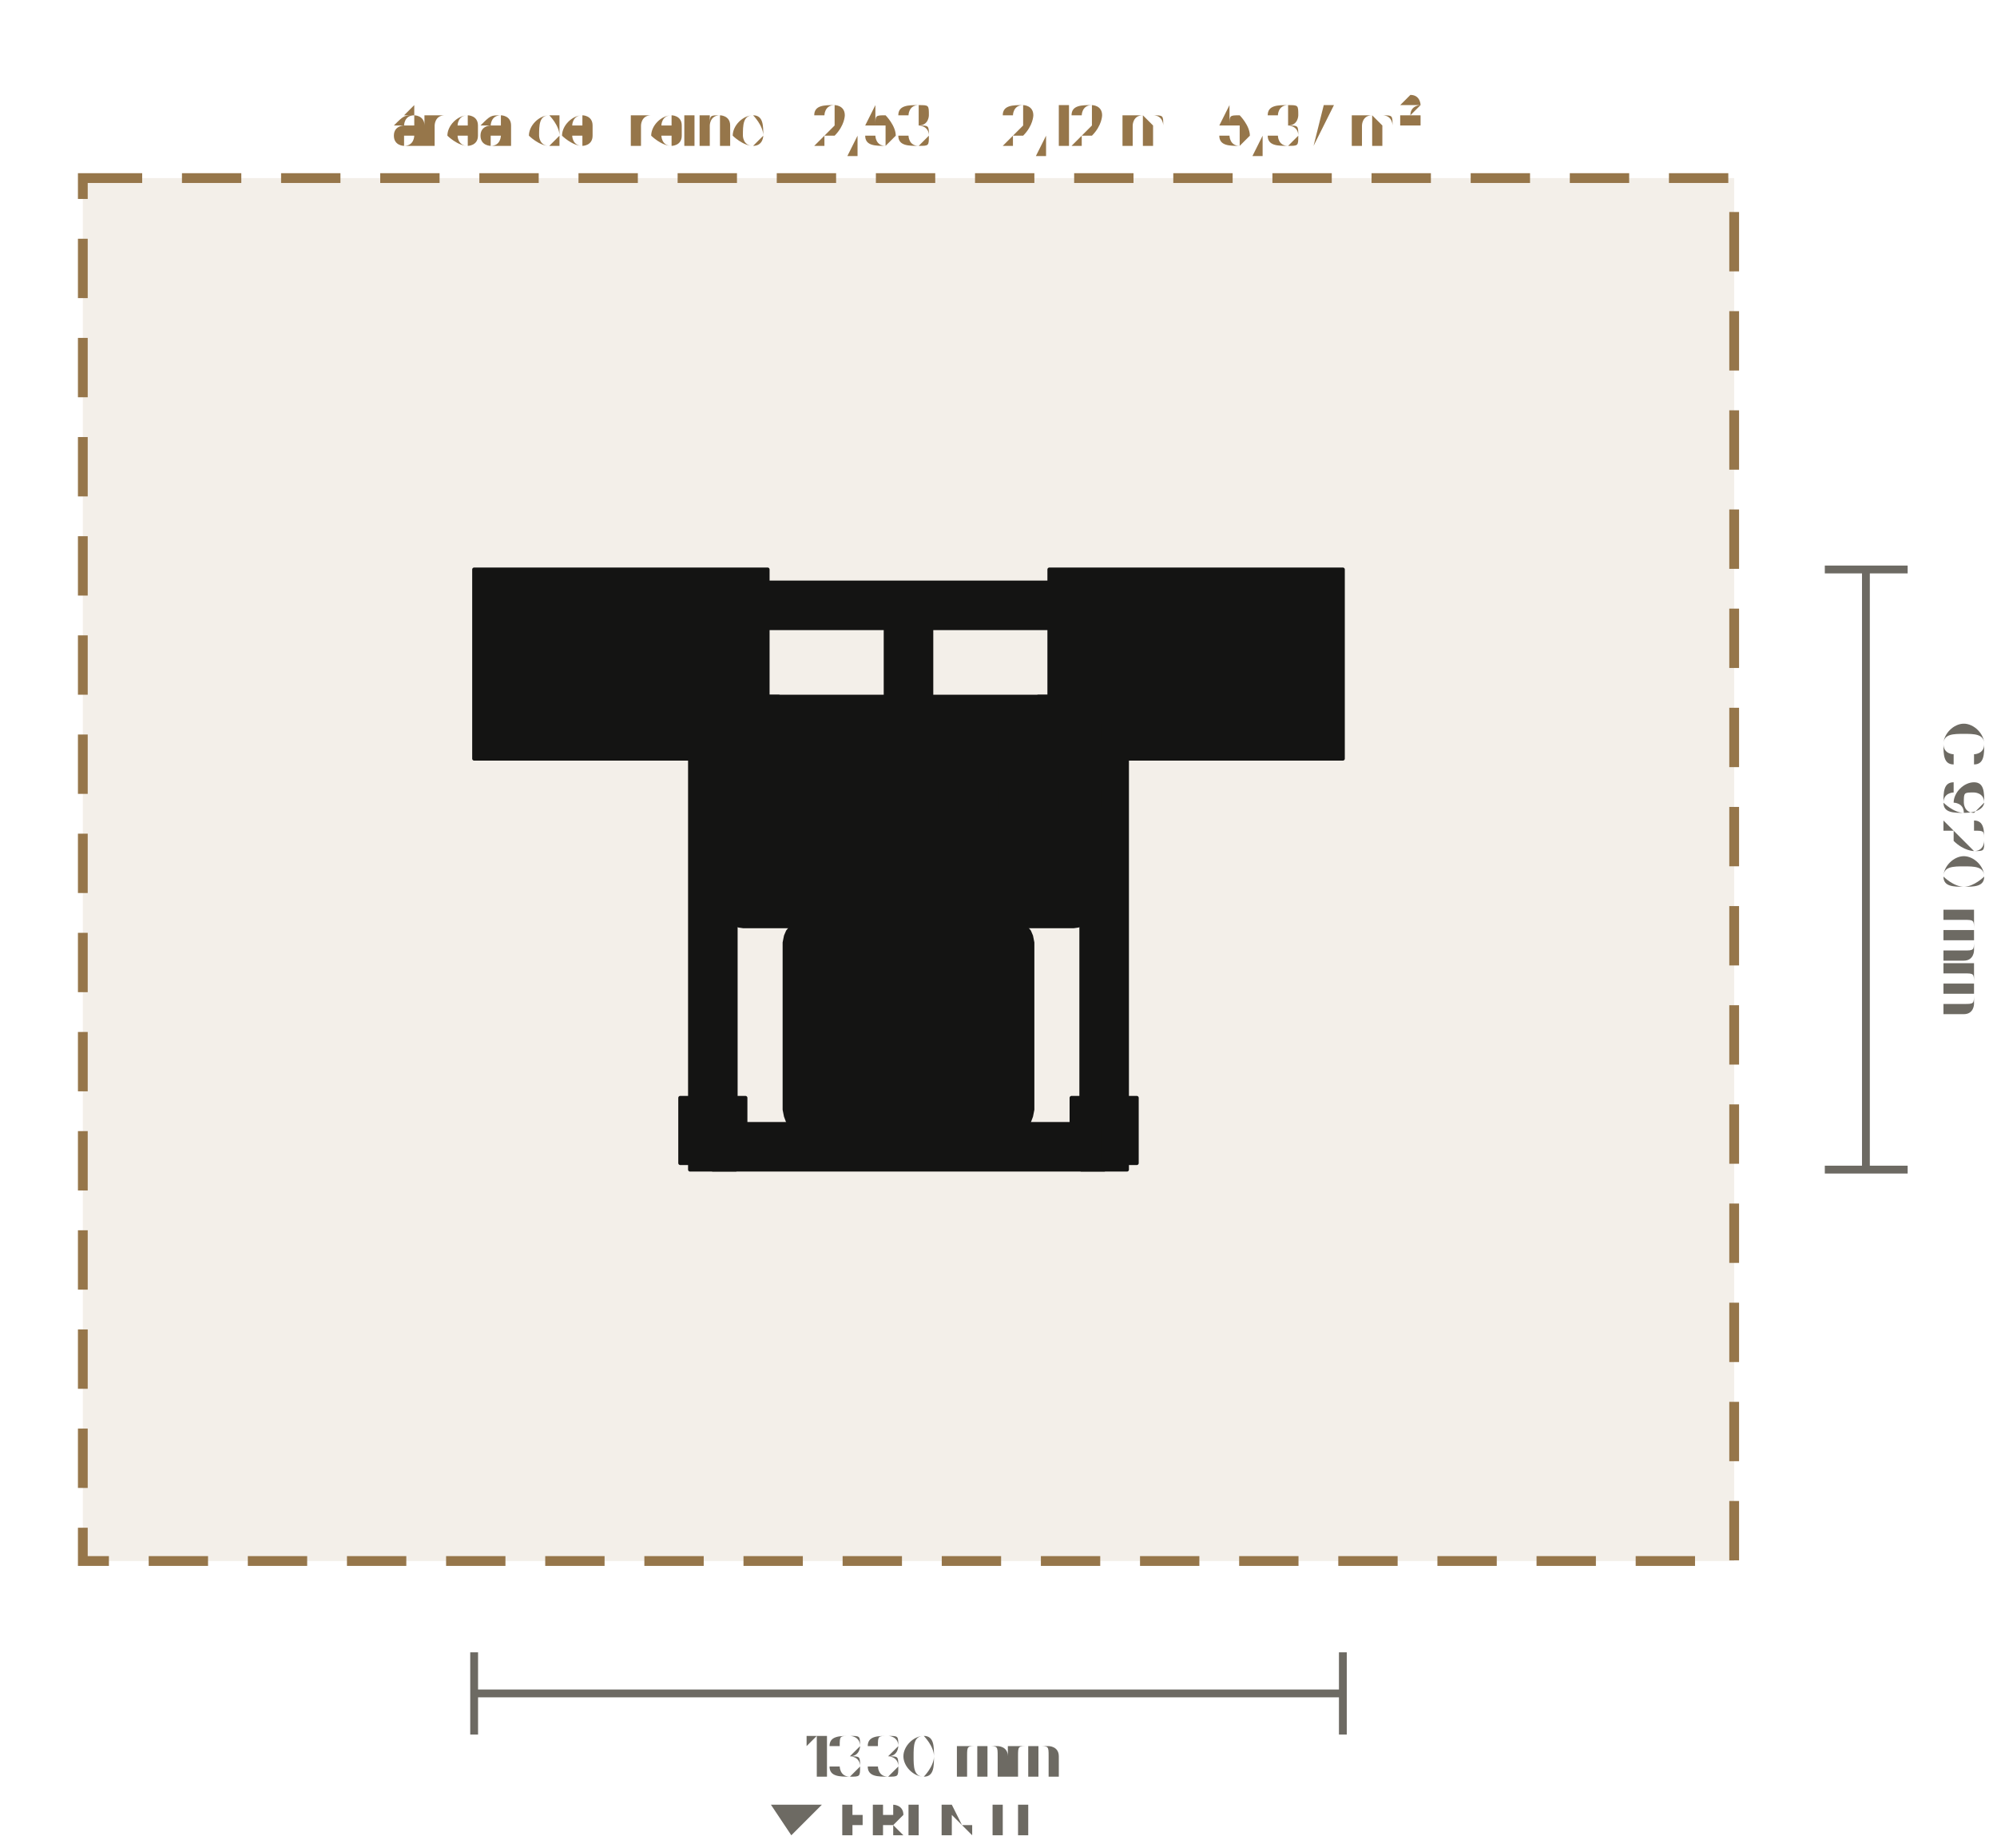
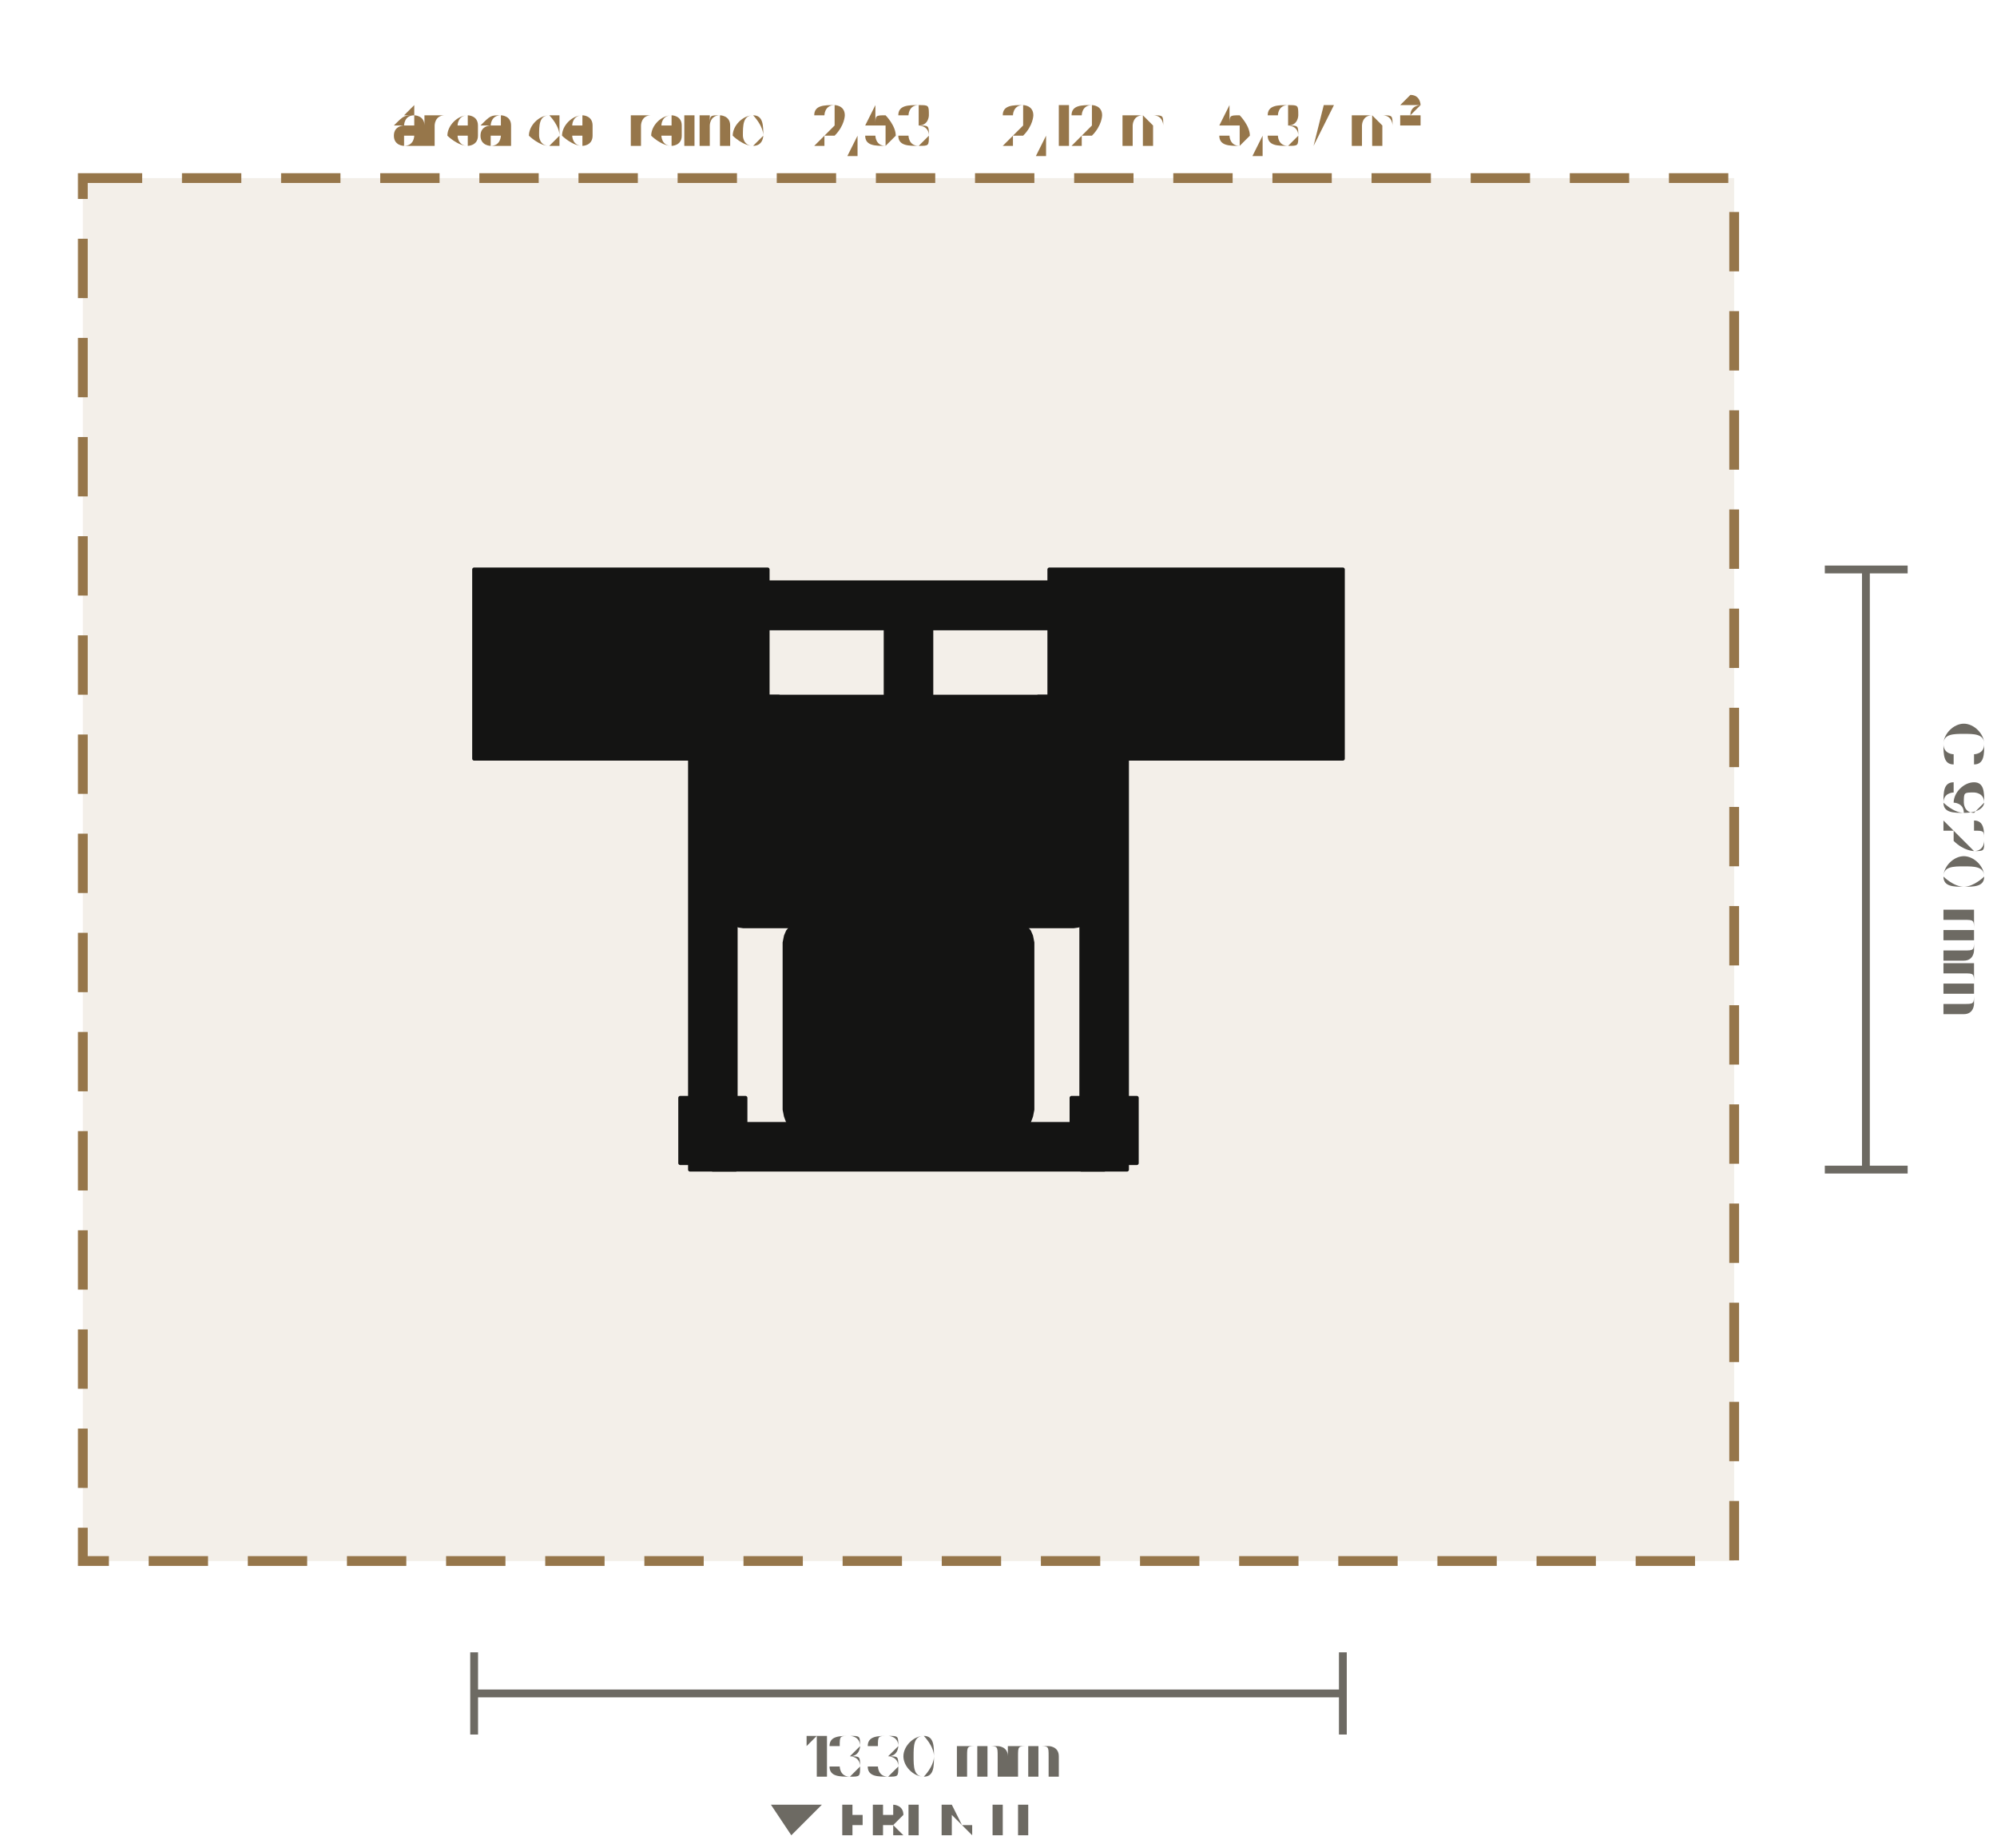
<svg xmlns="http://www.w3.org/2000/svg" viewBox="-1.393 -1.333 3.062 2.832" role="img" aria-label="Planta do Extensão de Tríceps Iso-Lateral (LD-B028): 1332 × 920 mm, com 60 cm de área de treino em volta" data-equipment="LD-B028" data-unit="m">
  <rect class="eq-zone" x="-1.266" y="-1.06" width="2.532" height="2.12" style="fill:#96764a;fill-opacity:.12;stroke:#96764a;stroke-width:0.015;stroke-dasharray:0.091 0.061" />
  <text class="eq-zone-label" x="0" y="-1.106" style="font-family:Barlow,Inter,Arial,sans-serif;font-size:0.087px;fill:#96764a;text-anchor:middle">área de treino · 2,53 × 2,12 m · 5,37 m²</text>
  <g class="eq-parts">
    <polygon class="eq-part" points="-0.335,-0.44 -0.265,-0.44 -0.265,0.46 -0.335,0.46" style="fill:#141413;stroke:#141413;stroke-width:0.006;stroke-linejoin:round" />
    <polygon class="eq-part" points="-0.631,-0.43 -0.531,-0.43 -0.531,-0.33 -0.631,-0.33" style="fill:#141413;stroke:#141413;stroke-width:0.006;stroke-linejoin:round" />
    <polygon class="eq-part" points="-0.35,0.35 -0.25,0.35 -0.25,0.45 -0.35,0.45" style="fill:#141413;stroke:#141413;stroke-width:0.006;stroke-linejoin:round" />
    <polygon class="eq-part" points="0.265,-0.44 0.335,-0.44 0.335,0.46 0.265,0.46" style="fill:#141413;stroke:#141413;stroke-width:0.006;stroke-linejoin:round" />
    <polygon class="eq-part" points="0.531,-0.43 0.631,-0.43 0.631,-0.33 0.531,-0.33" style="fill:#141413;stroke:#141413;stroke-width:0.006;stroke-linejoin:round" />
    <polygon class="eq-part" points="0.25,0.35 0.35,0.35 0.35,0.45 0.25,0.45" style="fill:#141413;stroke:#141413;stroke-width:0.006;stroke-linejoin:round" />
    <polygon class="eq-part" points="-0.641,-0.44 0.641,-0.44 0.641,-0.37 -0.641,-0.37" style="fill:#141413;stroke:#141413;stroke-width:0.006;stroke-linejoin:round" />
    <polygon class="eq-part" points="-0.3,0.39 0.3,0.39 0.3,0.46 -0.3,0.46" style="fill:#141413;stroke:#141413;stroke-width:0.006;stroke-linejoin:round" />
    <polygon class="eq-part" points="-0.035,-0.405 0.035,-0.405 0.035,0.425 -0.035,0.425" style="fill:#141413;stroke:#141413;stroke-width:0.006;stroke-linejoin:round" />
    <polygon class="eq-part" points="-0.641,-0.435 -0.611,-0.435 -0.611,-0.195 -0.641,-0.195" style="fill:#141413;stroke:#141413;stroke-width:0.006;stroke-linejoin:round" />
    <polygon class="eq-part" points="-0.271,-0.435 -0.241,-0.435 -0.241,-0.195 -0.271,-0.195" style="fill:#141413;stroke:#141413;stroke-width:0.006;stroke-linejoin:round" />
    <polygon class="eq-part" points="-0.641,-0.435 -0.241,-0.435 -0.241,-0.195 -0.641,-0.195" style="fill:#141413;stroke:#141413;stroke-width:0.006;stroke-linejoin:round" />
    <polygon class="eq-part" points="-0.641,-0.435 -0.241,-0.435 -0.241,-0.195 -0.641,-0.195" style="fill:#141413;stroke:#141413;stroke-width:0.006;stroke-linejoin:round" />
    <polygon class="eq-part" points="-0.666,-0.46 -0.216,-0.46 -0.216,-0.17 -0.666,-0.17" style="fill:#141413;stroke:#141413;stroke-width:0.006;stroke-linejoin:round" />
    <polygon class="eq-part" points="-0.521,-0.195 -0.361,-0.195 -0.361,-0.191 -0.521,-0.191" style="fill:#141413;stroke:#141413;stroke-width:0.006;stroke-linejoin:round" />
    <polygon class="eq-part" points="-0.531,-0.315 -0.531,-0.318 -0.53,-0.32 -0.528,-0.322 -0.526,-0.324 -0.523,-0.325 -0.521,-0.325 -0.518,-0.325 -0.516,-0.324 -0.514,-0.322 -0.512,-0.32 -0.511,-0.318 -0.511,-0.315 -0.511,-0.313 -0.512,-0.31 -0.514,-0.308 -0.516,-0.307 -0.518,-0.306 -0.521,-0.305 -0.523,-0.306 -0.526,-0.307 -0.528,-0.308 -0.53,-0.31 -0.531,-0.313" style="fill:#141413;stroke:#141413;stroke-width:0.006;stroke-linejoin:round" />
    <polygon class="eq-part" points="-0.371,-0.315 -0.371,-0.318 -0.37,-0.32 -0.368,-0.322 -0.366,-0.324 -0.363,-0.325 -0.361,-0.325 -0.358,-0.325 -0.356,-0.324 -0.354,-0.322 -0.352,-0.32 -0.351,-0.318 -0.351,-0.315 -0.351,-0.313 -0.352,-0.31 -0.354,-0.308 -0.356,-0.307 -0.358,-0.306 -0.361,-0.305 -0.363,-0.306 -0.366,-0.307 -0.368,-0.308 -0.37,-0.31 -0.371,-0.313" style="fill:#141413;stroke:#141413;stroke-width:0.006;stroke-linejoin:round" />
    <polygon class="eq-part" points="-0.571,-0.395 -0.311,-0.395 -0.311,-0.235 -0.571,-0.235" style="fill:#141413;stroke:#141413;stroke-width:0.006;stroke-linejoin:round" />
    <polygon class="eq-part" points="-0.571,-0.395 -0.311,-0.395 -0.311,-0.235 -0.571,-0.235" style="fill:#141413;stroke:#141413;stroke-width:0.006;stroke-linejoin:round" />
    <polygon class="eq-part" points="-0.445,-0.315 -0.445,-0.316 -0.444,-0.317 -0.444,-0.318 -0.443,-0.319 -0.442,-0.319 -0.441,-0.319 -0.44,-0.319 -0.439,-0.319 -0.438,-0.318 -0.437,-0.317 -0.437,-0.316 -0.437,-0.315 -0.437,-0.314 -0.437,-0.313 -0.438,-0.312 -0.439,-0.312 -0.44,-0.311 -0.441,-0.311 -0.442,-0.311 -0.443,-0.312 -0.444,-0.312 -0.444,-0.313 -0.445,-0.314" style="fill:#141413;stroke:#141413;stroke-width:0.006;stroke-linejoin:round" />
    <polygon class="eq-part" points="-0.561,-0.38 -0.321,-0.38 -0.321,-0.25 -0.561,-0.25" style="fill:#141413;stroke:#141413;stroke-width:0.006;stroke-linejoin:round" />
    <polygon class="eq-part" points="-0.561,-0.38 -0.321,-0.38 -0.321,-0.25 -0.561,-0.25" style="fill:#141413;stroke:#141413;stroke-width:0.006;stroke-linejoin:round" />
    <polygon class="eq-part" points="-0.561,-0.38 -0.321,-0.38 -0.321,-0.25 -0.561,-0.25" style="fill:#141413;stroke:#141413;stroke-width:0.006;stroke-linejoin:round" />
    <polygon class="eq-part" points="-0.561,-0.38 -0.321,-0.38 -0.321,-0.25 -0.561,-0.25" style="fill:#141413;stroke:#141413;stroke-width:0.006;stroke-linejoin:round" />
    <polygon class="eq-part" points="-0.561,-0.38 -0.321,-0.38 -0.321,-0.25 -0.561,-0.25" style="fill:#141413;stroke:#141413;stroke-width:0.006;stroke-linejoin:round" />
    <polygon class="eq-part" points="-0.561,-0.38 -0.321,-0.38 -0.321,-0.25 -0.561,-0.25" style="fill:#141413;stroke:#141413;stroke-width:0.006;stroke-linejoin:round" />
    <polygon class="eq-part" points="-0.561,-0.38 -0.321,-0.38 -0.321,-0.25 -0.561,-0.25" style="fill:#141413;stroke:#141413;stroke-width:0.006;stroke-linejoin:round" />
    <polygon class="eq-part" points="-0.447,-0.315 -0.447,-0.317 -0.446,-0.318 -0.445,-0.32 -0.444,-0.32 -0.443,-0.321 -0.441,-0.321 -0.439,-0.321 -0.438,-0.32 -0.437,-0.32 -0.436,-0.318 -0.435,-0.317 -0.435,-0.315 -0.435,-0.314 -0.436,-0.312 -0.437,-0.311 -0.438,-0.31 -0.439,-0.309 -0.441,-0.309 -0.443,-0.309 -0.444,-0.31 -0.445,-0.311 -0.446,-0.312 -0.447,-0.314" style="fill:#141413;stroke:#141413;stroke-width:0.006;stroke-linejoin:round" />
    <polygon class="eq-part" points="-0.447,-0.27 -0.435,-0.27 -0.435,-0.2 -0.447,-0.2" style="fill:#141413;stroke:#141413;stroke-width:0.006;stroke-linejoin:round" />
    <polygon class="eq-part" points="-0.611,-0.435 -0.271,-0.435 -0.271,-0.423 -0.611,-0.423" style="fill:#141413;stroke:#141413;stroke-width:0.006;stroke-linejoin:round" />
    <polygon class="eq-part" points="0.241,-0.435 0.271,-0.435 0.271,-0.195 0.241,-0.195" style="fill:#141413;stroke:#141413;stroke-width:0.006;stroke-linejoin:round" />
    <polygon class="eq-part" points="0.611,-0.435 0.641,-0.435 0.641,-0.195 0.611,-0.195" style="fill:#141413;stroke:#141413;stroke-width:0.006;stroke-linejoin:round" />
    <polygon class="eq-part" points="0.241,-0.435 0.641,-0.435 0.641,-0.195 0.241,-0.195" style="fill:#141413;stroke:#141413;stroke-width:0.006;stroke-linejoin:round" />
    <polygon class="eq-part" points="0.241,-0.435 0.641,-0.435 0.641,-0.195 0.241,-0.195" style="fill:#141413;stroke:#141413;stroke-width:0.006;stroke-linejoin:round" />
    <polygon class="eq-part" points="0.216,-0.46 0.666,-0.46 0.666,-0.17 0.216,-0.17" style="fill:#141413;stroke:#141413;stroke-width:0.006;stroke-linejoin:round" />
    <polygon class="eq-part" points="0.361,-0.195 0.521,-0.195 0.521,-0.191 0.361,-0.191" style="fill:#141413;stroke:#141413;stroke-width:0.006;stroke-linejoin:round" />
    <polygon class="eq-part" points="0.351,-0.315 0.351,-0.318 0.352,-0.32 0.354,-0.322 0.356,-0.324 0.358,-0.325 0.361,-0.325 0.363,-0.325 0.366,-0.324 0.368,-0.322 0.37,-0.32 0.371,-0.318 0.371,-0.315 0.371,-0.313 0.37,-0.31 0.368,-0.308 0.366,-0.307 0.363,-0.306 0.361,-0.305 0.358,-0.306 0.356,-0.307 0.354,-0.308 0.352,-0.31 0.351,-0.313" style="fill:#141413;stroke:#141413;stroke-width:0.006;stroke-linejoin:round" />
    <polygon class="eq-part" points="0.511,-0.315 0.511,-0.318 0.512,-0.32 0.514,-0.322 0.516,-0.324 0.518,-0.325 0.521,-0.325 0.523,-0.325 0.526,-0.324 0.528,-0.322 0.53,-0.32 0.531,-0.318 0.531,-0.315 0.531,-0.313 0.53,-0.31 0.528,-0.308 0.526,-0.307 0.523,-0.306 0.521,-0.305 0.518,-0.306 0.516,-0.307 0.514,-0.308 0.512,-0.31 0.511,-0.313" style="fill:#141413;stroke:#141413;stroke-width:0.006;stroke-linejoin:round" />
    <polygon class="eq-part" points="0.311,-0.395 0.571,-0.395 0.571,-0.235 0.311,-0.235" style="fill:#141413;stroke:#141413;stroke-width:0.006;stroke-linejoin:round" />
    <polygon class="eq-part" points="0.311,-0.395 0.571,-0.395 0.571,-0.235 0.311,-0.235" style="fill:#141413;stroke:#141413;stroke-width:0.006;stroke-linejoin:round" />
    <polygon class="eq-part" points="0.437,-0.315 0.437,-0.316 0.437,-0.317 0.438,-0.318 0.439,-0.319 0.44,-0.319 0.441,-0.319 0.442,-0.319 0.443,-0.319 0.444,-0.318 0.444,-0.317 0.445,-0.316 0.445,-0.315 0.445,-0.314 0.444,-0.313 0.444,-0.312 0.443,-0.312 0.442,-0.311 0.441,-0.311 0.44,-0.311 0.439,-0.312 0.438,-0.312 0.437,-0.313 0.437,-0.314" style="fill:#141413;stroke:#141413;stroke-width:0.006;stroke-linejoin:round" />
    <polygon class="eq-part" points="0.321,-0.38 0.561,-0.38 0.561,-0.25 0.321,-0.25" style="fill:#141413;stroke:#141413;stroke-width:0.006;stroke-linejoin:round" />
    <polygon class="eq-part" points="0.321,-0.38 0.561,-0.38 0.561,-0.25 0.321,-0.25" style="fill:#141413;stroke:#141413;stroke-width:0.006;stroke-linejoin:round" />
    <polygon class="eq-part" points="0.321,-0.38 0.561,-0.38 0.561,-0.25 0.321,-0.25" style="fill:#141413;stroke:#141413;stroke-width:0.006;stroke-linejoin:round" />
    <polygon class="eq-part" points="0.321,-0.38 0.561,-0.38 0.561,-0.25 0.321,-0.25" style="fill:#141413;stroke:#141413;stroke-width:0.006;stroke-linejoin:round" />
    <polygon class="eq-part" points="0.321,-0.38 0.561,-0.38 0.561,-0.25 0.321,-0.25" style="fill:#141413;stroke:#141413;stroke-width:0.006;stroke-linejoin:round" />
    <polygon class="eq-part" points="0.321,-0.38 0.561,-0.38 0.561,-0.25 0.321,-0.25" style="fill:#141413;stroke:#141413;stroke-width:0.006;stroke-linejoin:round" />
    <polygon class="eq-part" points="0.321,-0.38 0.561,-0.38 0.561,-0.25 0.321,-0.25" style="fill:#141413;stroke:#141413;stroke-width:0.006;stroke-linejoin:round" />
    <polygon class="eq-part" points="0.435,-0.315 0.435,-0.317 0.436,-0.318 0.437,-0.32 0.438,-0.32 0.439,-0.321 0.441,-0.321 0.443,-0.321 0.444,-0.32 0.445,-0.32 0.446,-0.318 0.447,-0.317 0.447,-0.315 0.447,-0.314 0.446,-0.312 0.445,-0.311 0.444,-0.31 0.443,-0.309 0.441,-0.309 0.439,-0.309 0.438,-0.31 0.437,-0.311 0.436,-0.312 0.435,-0.314" style="fill:#141413;stroke:#141413;stroke-width:0.006;stroke-linejoin:round" />
    <polygon class="eq-part" points="0.435,-0.27 0.447,-0.27 0.447,-0.2 0.435,-0.2" style="fill:#141413;stroke:#141413;stroke-width:0.006;stroke-linejoin:round" />
    <polygon class="eq-part" points="0.271,-0.435 0.611,-0.435 0.611,-0.423 0.271,-0.423" style="fill:#141413;stroke:#141413;stroke-width:0.006;stroke-linejoin:round" />
    <polygon class="eq-part" points="-0.035,0.217 -0.035,0.214 -0.033,0.211 -0.032,0.209 -0.029,0.207 -0.026,0.205 -0.023,0.205 0.023,0.205 0.026,0.205 0.029,0.207 0.032,0.209 0.033,0.211 0.035,0.214 0.035,0.217 0.035,0.263 0.035,0.266 0.033,0.269 0.032,0.272 0.029,0.274 0.026,0.275 0.023,0.275 -0.023,0.275 -0.026,0.275 -0.029,0.274 -0.032,0.272 -0.033,0.269 -0.035,0.266 -0.035,0.263" style="fill:#141413;stroke:#141413;stroke-width:0.006;stroke-linejoin:round" />
+     <polygon class="eq-part" points="-0.047,0.263 -0.047,0.218 -0.035,0.218 -0.035,0.263" style="fill:#141413;stroke:#141413;stroke-width:0.006;stroke-linejoin:round" />
+     <polygon class="eq-part" points="-0.117,0.24 -0.117,0.238 -0.117,0.237 -0.117,0.235 -0.116,0.234 -0.116,0.233 -0.115,0.233 -0.035,0.233 -0.034,0.233 -0.034,0.234 -0.033,0.235 -0.033,0.237 -0.033,0.238 -0.033,0.24 -0.033,0.242 -0.033,0.244 -0.033,0.245 -0.034,0.246 -0.034,0.247 -0.035,0.247 -0.115,0.247 -0.116,0.247 -0.116,0.246 -0.117,0.245 -0.117,0.244 -0.117,0.242" style="fill:#141413;stroke:#141413;stroke-width:0.006;stroke-linejoin:round" />
    <polygon class="eq-part" points="-0.19,0.368 -0.19,0.112 -0.188,0.102 -0.185,0.095 -0.18,0.089 -0.176,0.086 -0.168,0.082 -0.158,0.08 0.158,0.08 0.168,0.082 0.176,0.086 0.18,0.089 0.185,0.095 0.188,0.102 0.19,0.112 0.19,0.368 0.188,0.378 0.185,0.386 0.18,0.391 0.176,0.395 0.168,0.398 0.158,0.4 -0.158,0.4 -0.168,0.398 -0.176,0.395 -0.18,0.391 -0.185,0.386 -0.188,0.378" style="fill:#141413;stroke:#141413;stroke-width:0.006;stroke-linejoin:round" />
    <polygon class="eq-part" points="-0.035,-0.153 -0.035,-0.156 -0.033,-0.159 -0.032,-0.161 -0.029,-0.163 -0.026,-0.165 -0.023,-0.165 0.023,-0.165 0.026,-0.165 0.029,-0.163 0.032,-0.161 0.033,-0.159 0.035,-0.156 0.035,-0.153 0.035,-0.087 0.035,-0.084 0.033,-0.081 0.032,-0.078 0.029,-0.076 0.026,-0.075 0.023,-0.075 -0.023,-0.075 -0.026,-0.075 -0.029,-0.076 -0.032,-0.078 -0.033,-0.081 -0.035,-0.084 -0.035,-0.087" style="fill:#141413;stroke:#141413;stroke-width:0.006;stroke-linejoin:round" />
    <polygon class="eq-part" points="-0.28,-0.22 -0.279,-0.226 -0.278,-0.231 -0.273,-0.238 -0.269,-0.241 -0.265,-0.244 -0.26,-0.246 -0.253,-0.246 0.253,-0.246 0.26,-0.246 0.265,-0.244 0.269,-0.241 0.273,-0.238 0.278,-0.231 0.279,-0.226 0.28,-0.22 0.28,0.06 0.279,0.066 0.278,0.071 0.273,0.078 0.269,0.082 0.265,0.084 0.26,0.086 0.253,0.087 -0.253,0.087 -0.26,0.086 -0.265,0.084 -0.269,0.082 -0.273,0.078 -0.278,0.071 -0.279,0.066 -0.28,0.06" style="fill:#141413;stroke:#141413;stroke-width:0.006;stroke-linejoin:round" />
    <polygon class="eq-part" points="-0.345,-0.275 -0.255,-0.275 -0.255,-0.185 -0.345,-0.185" style="fill:#141413;stroke:#141413;stroke-width:0.006;stroke-linejoin:round" />
    <polygon class="eq-part" points="-0.33,-0.247 -0.33,-0.249 -0.328,-0.252 -0.327,-0.255 -0.324,-0.256 -0.321,-0.257 -0.318,-0.258 -0.282,-0.258 -0.279,-0.257 -0.276,-0.256 -0.274,-0.255 -0.272,-0.252 -0.27,-0.249 -0.27,-0.247 -0.27,-0.093 -0.27,-0.09 -0.272,-0.088 -0.274,-0.085 -0.276,-0.084 -0.279,-0.082 -0.282,-0.082 -0.318,-0.082 -0.321,-0.082 -0.324,-0.084 -0.327,-0.085 -0.328,-0.088 -0.33,-0.09 -0.33,-0.093" style="fill:#141413;stroke:#141413;stroke-width:0.006;stroke-linejoin:round" />
    <polygon class="eq-part" points="-0.3,-0.128 -0.14,-0.128 -0.14,-0.092 -0.3,-0.092" style="fill:#141413;stroke:#141413;stroke-width:0.006;stroke-linejoin:round" />
    <polygon class="eq-part" points="0.255,-0.275 0.345,-0.275 0.345,-0.185 0.255,-0.185" style="fill:#141413;stroke:#141413;stroke-width:0.006;stroke-linejoin:round" />
    <polygon class="eq-part" points="0.27,-0.247 0.27,-0.249 0.272,-0.252 0.274,-0.255 0.276,-0.256 0.279,-0.257 0.282,-0.258 0.318,-0.258 0.321,-0.257 0.324,-0.256 0.327,-0.255 0.328,-0.252 0.33,-0.249 0.33,-0.247 0.33,-0.093 0.33,-0.09 0.328,-0.088 0.327,-0.085 0.324,-0.084 0.321,-0.082 0.318,-0.082 0.282,-0.082 0.279,-0.082 0.276,-0.084 0.274,-0.085 0.272,-0.088 0.27,-0.09 0.27,-0.093" style="fill:#141413;stroke:#141413;stroke-width:0.006;stroke-linejoin:round" />
    <polygon class="eq-part" points="0.14,-0.128 0.3,-0.128 0.3,-0.092 0.14,-0.092" style="fill:#141413;stroke:#141413;stroke-width:0.006;stroke-linejoin:round" />
    <polygon class="eq-part" points="-0.26,-0.253 -0.26,-0.256 -0.258,-0.259 -0.257,-0.261 -0.254,-0.263 -0.251,-0.265 -0.248,-0.265 -0.202,-0.265 -0.199,-0.265 -0.196,-0.263 -0.194,-0.261 -0.192,-0.259 -0.19,-0.256 -0.19,-0.253 -0.19,-0.207 -0.19,-0.204 -0.192,-0.201 -0.194,-0.198 -0.196,-0.197 -0.199,-0.195 -0.202,-0.195 -0.248,-0.195 -0.251,-0.195 -0.254,-0.197 -0.257,-0.198 -0.258,-0.201 -0.26,-0.204 -0.26,-0.207" style="fill:#141413;stroke:#141413;stroke-width:0.006;stroke-linejoin:round" />
    <polygon class="eq-part" points="0.19,-0.253 0.19,-0.256 0.192,-0.259 0.194,-0.261 0.196,-0.263 0.199,-0.265 0.202,-0.265 0.248,-0.265 0.251,-0.265 0.254,-0.263 0.257,-0.261 0.258,-0.259 0.26,-0.256 0.26,-0.253 0.26,-0.207 0.26,-0.204 0.258,-0.201 0.257,-0.198 0.254,-0.197 0.251,-0.195 0.248,-0.195 0.202,-0.195 0.199,-0.195 0.196,-0.197 0.194,-0.198 0.192,-0.201 0.19,-0.204 0.19,-0.207" style="fill:#141413;stroke:#141413;stroke-width:0.006;stroke-linejoin:round" />
    <polygon class="eq-part" points="-0.27,-0.252 -0.225,-0.252 -0.225,-0.207 -0.27,-0.207" style="fill:#141413;stroke:#141413;stroke-width:0.006;stroke-linejoin:round" />
    <polygon class="eq-part" points="0.225,-0.252 0.27,-0.252 0.27,-0.207 0.225,-0.207" style="fill:#141413;stroke:#141413;stroke-width:0.006;stroke-linejoin:round" />
    <polygon class="eq-part" points="-0.3,-0.265 0.3,-0.265 0.3,-0.195 -0.3,-0.195" style="fill:#141413;stroke:#141413;stroke-width:0.006;stroke-linejoin:round" />
    <polygon class="eq-part" points="-0.452,-0.287 -0.43,-0.343 -0.214,-0.258 -0.236,-0.202" style="fill:#141413;stroke:#141413;stroke-width:0.006;stroke-linejoin:round" />
    <polygon class="eq-part" points="0.214,-0.258 0.43,-0.343 0.452,-0.287 0.236,-0.202" style="fill:#141413;stroke:#141413;stroke-width:0.006;stroke-linejoin:round" />
+     <polygon class="eq-part" points="-0.335,-0.428 -0.333,-0.434 -0.329,-0.439 -0.323,-0.44 0.323,-0.44 0.329,-0.439 0.333,-0.434 0.335,-0.428 0.335,-0.382 0.333,-0.376 0.329,-0.372 0.323,-0.37 -0.323,-0.37 -0.329,-0.372 -0.333,-0.376 -0.335,-0.382" style="fill:#141413;stroke:#141413;stroke-width:0.006;stroke-linejoin:round" />
+     <polygon class="eq-part" points="-0.325,-0.417 -0.325,-0.42 -0.323,-0.422 -0.322,-0.425 -0.319,-0.426 -0.316,-0.427 -0.313,-0.428 -0.287,-0.428 -0.284,-0.427 -0.281,-0.426 -0.279,-0.425 -0.277,-0.422 -0.275,-0.42 -0.275,-0.417 -0.275,0.007 -0.275,0.009 -0.277,0.012 -0.279,0.014 -0.281,0.016 -0.284,0.017 -0.287,0.018 -0.313,0.018 -0.316,0.017 -0.319,0.016 -0.322,0.014 -0.323,0.012 -0.325,0.009 -0.325,0.007" style="fill:#141413;stroke:#141413;stroke-width:0.006;stroke-linejoin:round" />
+     <polygon class="eq-part" points="0.275,-0.417 0.275,-0.42 0.277,-0.422 0.279,-0.425 0.281,-0.426 0.284,-0.427 0.287,-0.428 0.313,-0.428 0.316,-0.427 0.319,-0.426 0.322,-0.425 0.323,-0.422 0.325,-0.42 0.325,-0.417 0.325,0.007 0.325,0.009 0.323,0.012 0.322,0.014 0.319,0.016 0.316,0.017 0.313,0.018 0.287,0.018 0.284,0.017 0.281,0.016 0.279,0.014 0.277,0.012 0.275,0.009 0.275,0.007" style="fill:#141413;stroke:#141413;stroke-width:0.006;stroke-linejoin:round" />
  </g>
  <line class="eq-dim" x1="-0.666" y1="1.263" x2="0.666" y2="1.263" style="stroke:#6d6a63;stroke-width:0.012" />
  <line class="eq-dim" x1="-0.666" y1="1.2" x2="-0.666" y2="1.326" style="stroke:#6d6a63;stroke-width:0.012" />
  <line class="eq-dim" x1="0.666" y1="1.2" x2="0.666" y2="1.326" style="stroke:#6d6a63;stroke-width:0.012" />
  <text class="eq-text" x="0" y="1.39" style="font-family:Barlow,Inter,Arial,sans-serif;font-size:0.091px;fill:#6d6a63;text-anchor:middle">L 1330 mm</text>
  <line class="eq-dim" x1="1.468" y1="-0.46" x2="1.468" y2="0.46" style="stroke:#6d6a63;stroke-width:0.012" />
  <line class="eq-dim" x1="1.405" y1="-0.46" x2="1.532" y2="-0.46" style="stroke:#6d6a63;stroke-width:0.012" />
  <line class="eq-dim" x1="1.405" y1="0.46" x2="1.532" y2="0.46" style="stroke:#6d6a63;stroke-width:0.012" />
  <text class="eq-text" x="1.587" y="0" transform="rotate(90 1.5869 0)" style="font-family:Barlow,Inter,Arial,sans-serif;font-size:0.091px;fill:#6d6a63;text-anchor:middle">C 920 mm</text>
  <text class="eq-text" x="0" y="1.482" style="font-family:Barlow,Inter,Arial,sans-serif;font-size:0.091px;fill:#6d6a63;text-anchor:middle;font-size:0.073px;letter-spacing:.1em">▼ FRENTE</text>
</svg>
